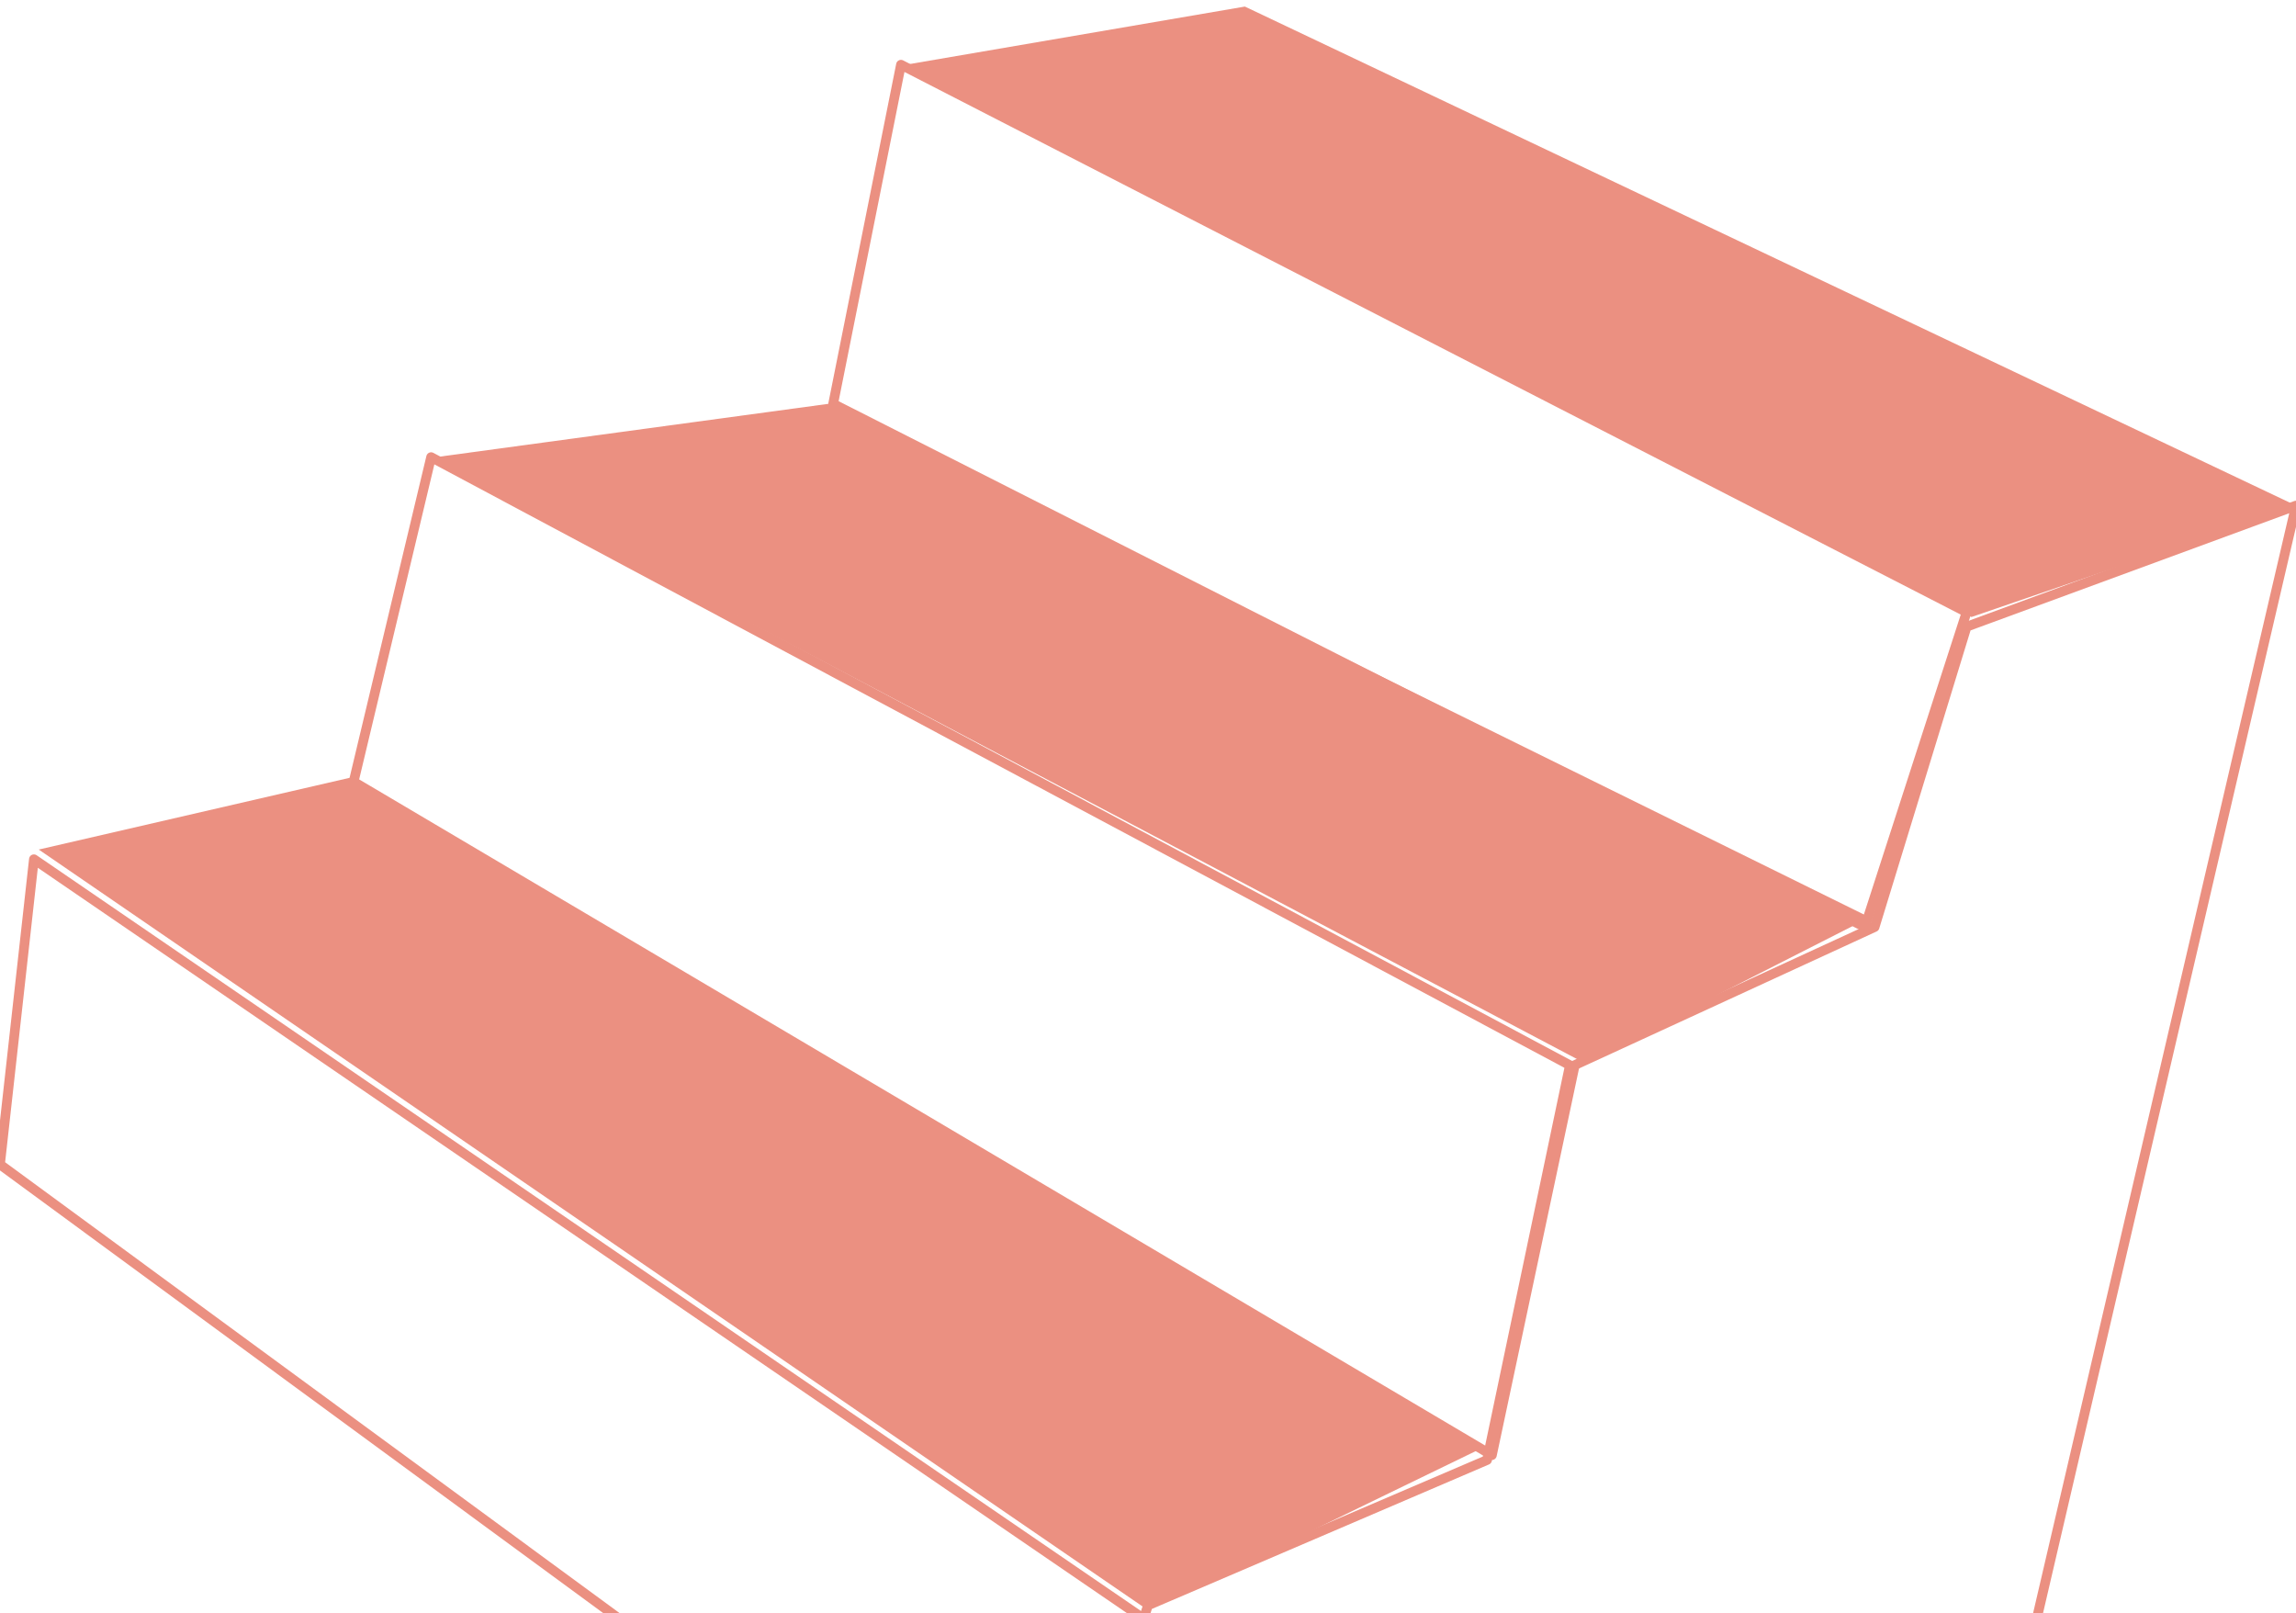
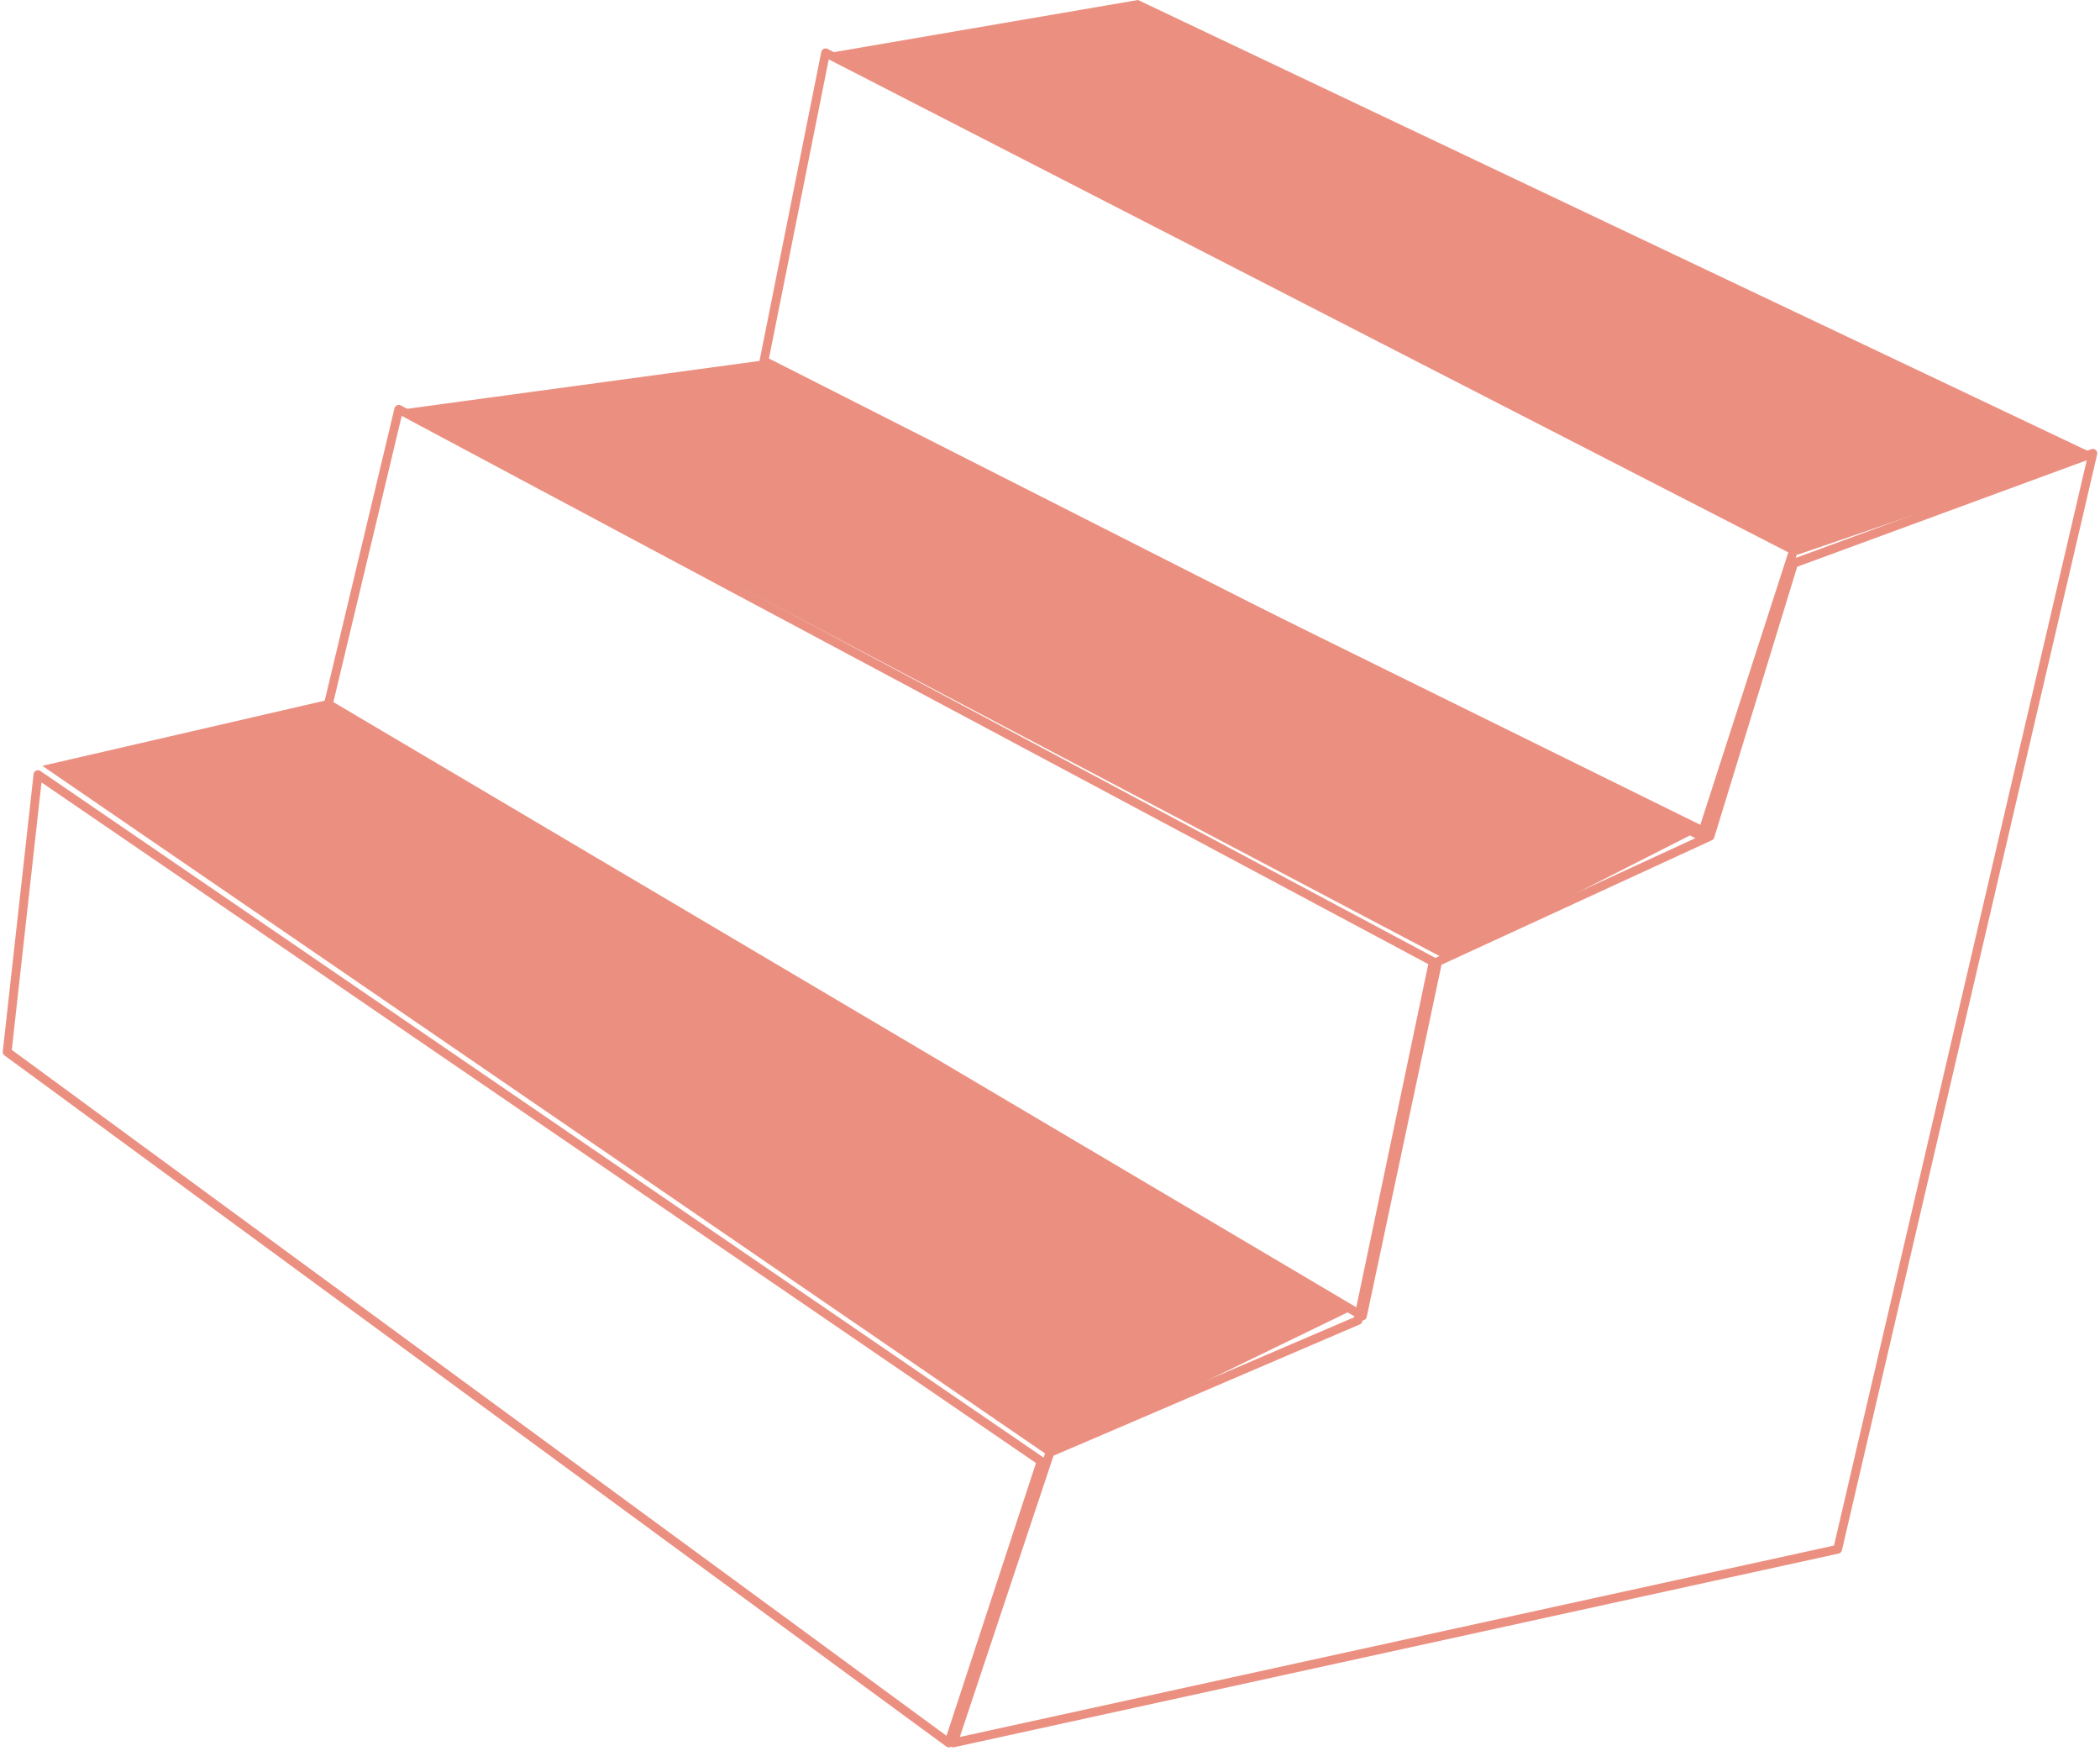
- <svg xmlns="http://www.w3.org/2000/svg" width="292" height="205" viewBox="0 0 292 205" fill="none">
-   <path d="M44.97 98.785L4.928 108.025L146 204.743L187.89 184.413L44.97 98.785Z" fill="#EB9081" />
-   <path d="M105.342 51.35L55.443 58.127L201.443 135.131L237.789 116.65L105.342 51.35Z" fill="#EB9081" />
-   <path d="M158.321 0.835L115.198 8.228L250.726 78.456L292 64.287L158.321 0.835Z" fill="#EB9081" />
-   <path d="M0 148.067L4.312 109.257L144.768 205.359L131.831 244.785L0 148.067Z" stroke="#EB9081" stroke-width="1.232" stroke-linejoin="round" />
-   <path d="M44.971 99.401L54.827 58.127L200.211 135.747L189.738 185.029L44.971 99.401Z" stroke="#EB9081" stroke-width="1.232" stroke-linejoin="round" />
-   <path d="M105.958 51.35L114.582 8.228L250.11 77.84L237.173 117.882L105.958 51.35Z" stroke="#EB9081" stroke-width="1.232" stroke-linejoin="round" />
-   <path d="M256.27 217.679L292 64.287L250.11 79.688L238.405 117.882L199.595 135.747L189.122 185.646L146 204.127L132.447 244.785L256.27 217.679Z" stroke="#EB9081" stroke-width="1.232" stroke-linejoin="round" />
+ <svg xmlns="http://www.w3.org/2000/svg" width="294" height="245" viewBox="0 0 294 245" fill="none">
+   <path d="M45.97 97.949L5.928 107.19L147 203.907L188.89 183.578L45.97 97.949Z" fill="#EB9081" />
+   <path d="M106.342 50.515L56.443 57.291L202.443 134.295L238.789 115.814L106.342 50.515Z" fill="#EB9081" />
+   <path d="M159.321 0L116.198 7.392L251.726 77.62L293 63.452L159.321 0Z" fill="#EB9081" />
+   <path d="M1 147.232L5.312 108.422L145.768 204.523L132.831 243.949L1 147.232Z" stroke="#EB9081" stroke-width="1.232" stroke-linejoin="round" />
+   <path d="M45.971 98.565L55.827 57.291L201.211 134.911L190.738 184.194L45.971 98.565Z" stroke="#EB9081" stroke-width="1.232" stroke-linejoin="round" />
+   <path d="M106.958 50.515L115.582 7.392L251.11 77.004L238.173 117.046L106.958 50.515Z" stroke="#EB9081" stroke-width="1.232" stroke-linejoin="round" />
+   <path d="M257.27 216.844L293 63.452L251.11 78.852L239.405 117.046L200.595 134.911L190.122 184.81L147 203.291L133.447 243.949L257.27 216.844Z" stroke="#EB9081" stroke-width="1.232" stroke-linejoin="round" />
</svg>
